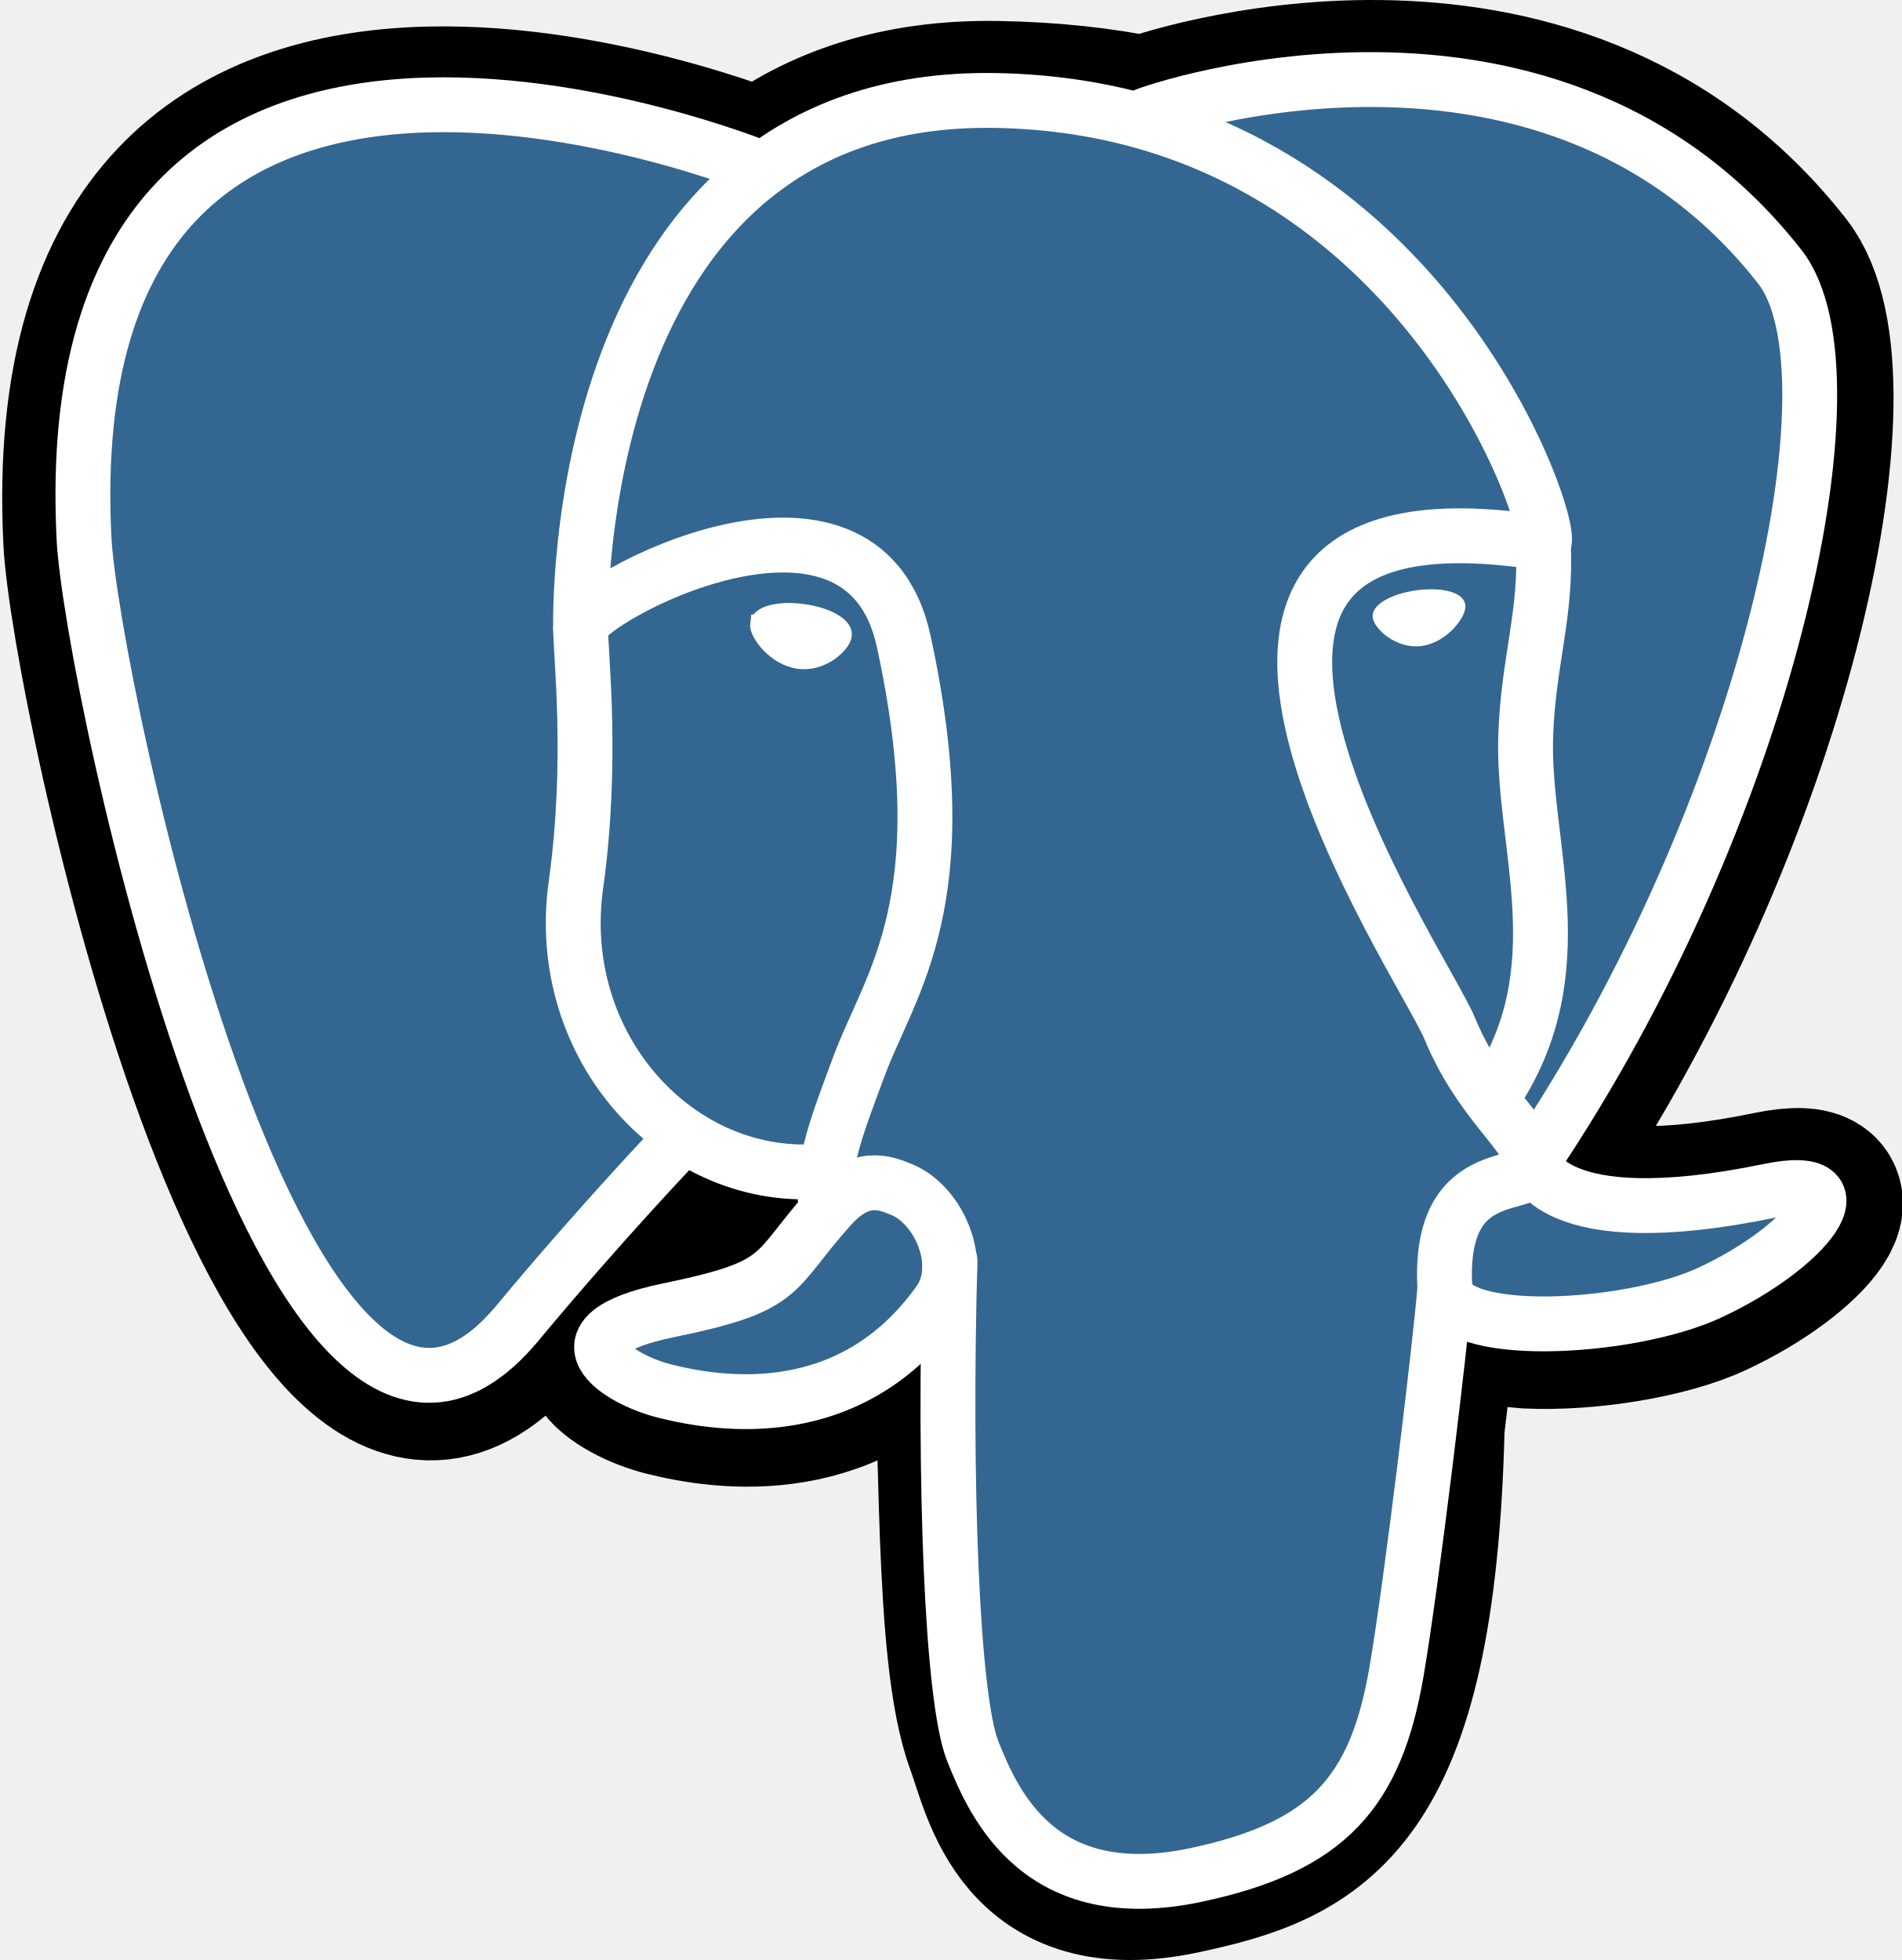
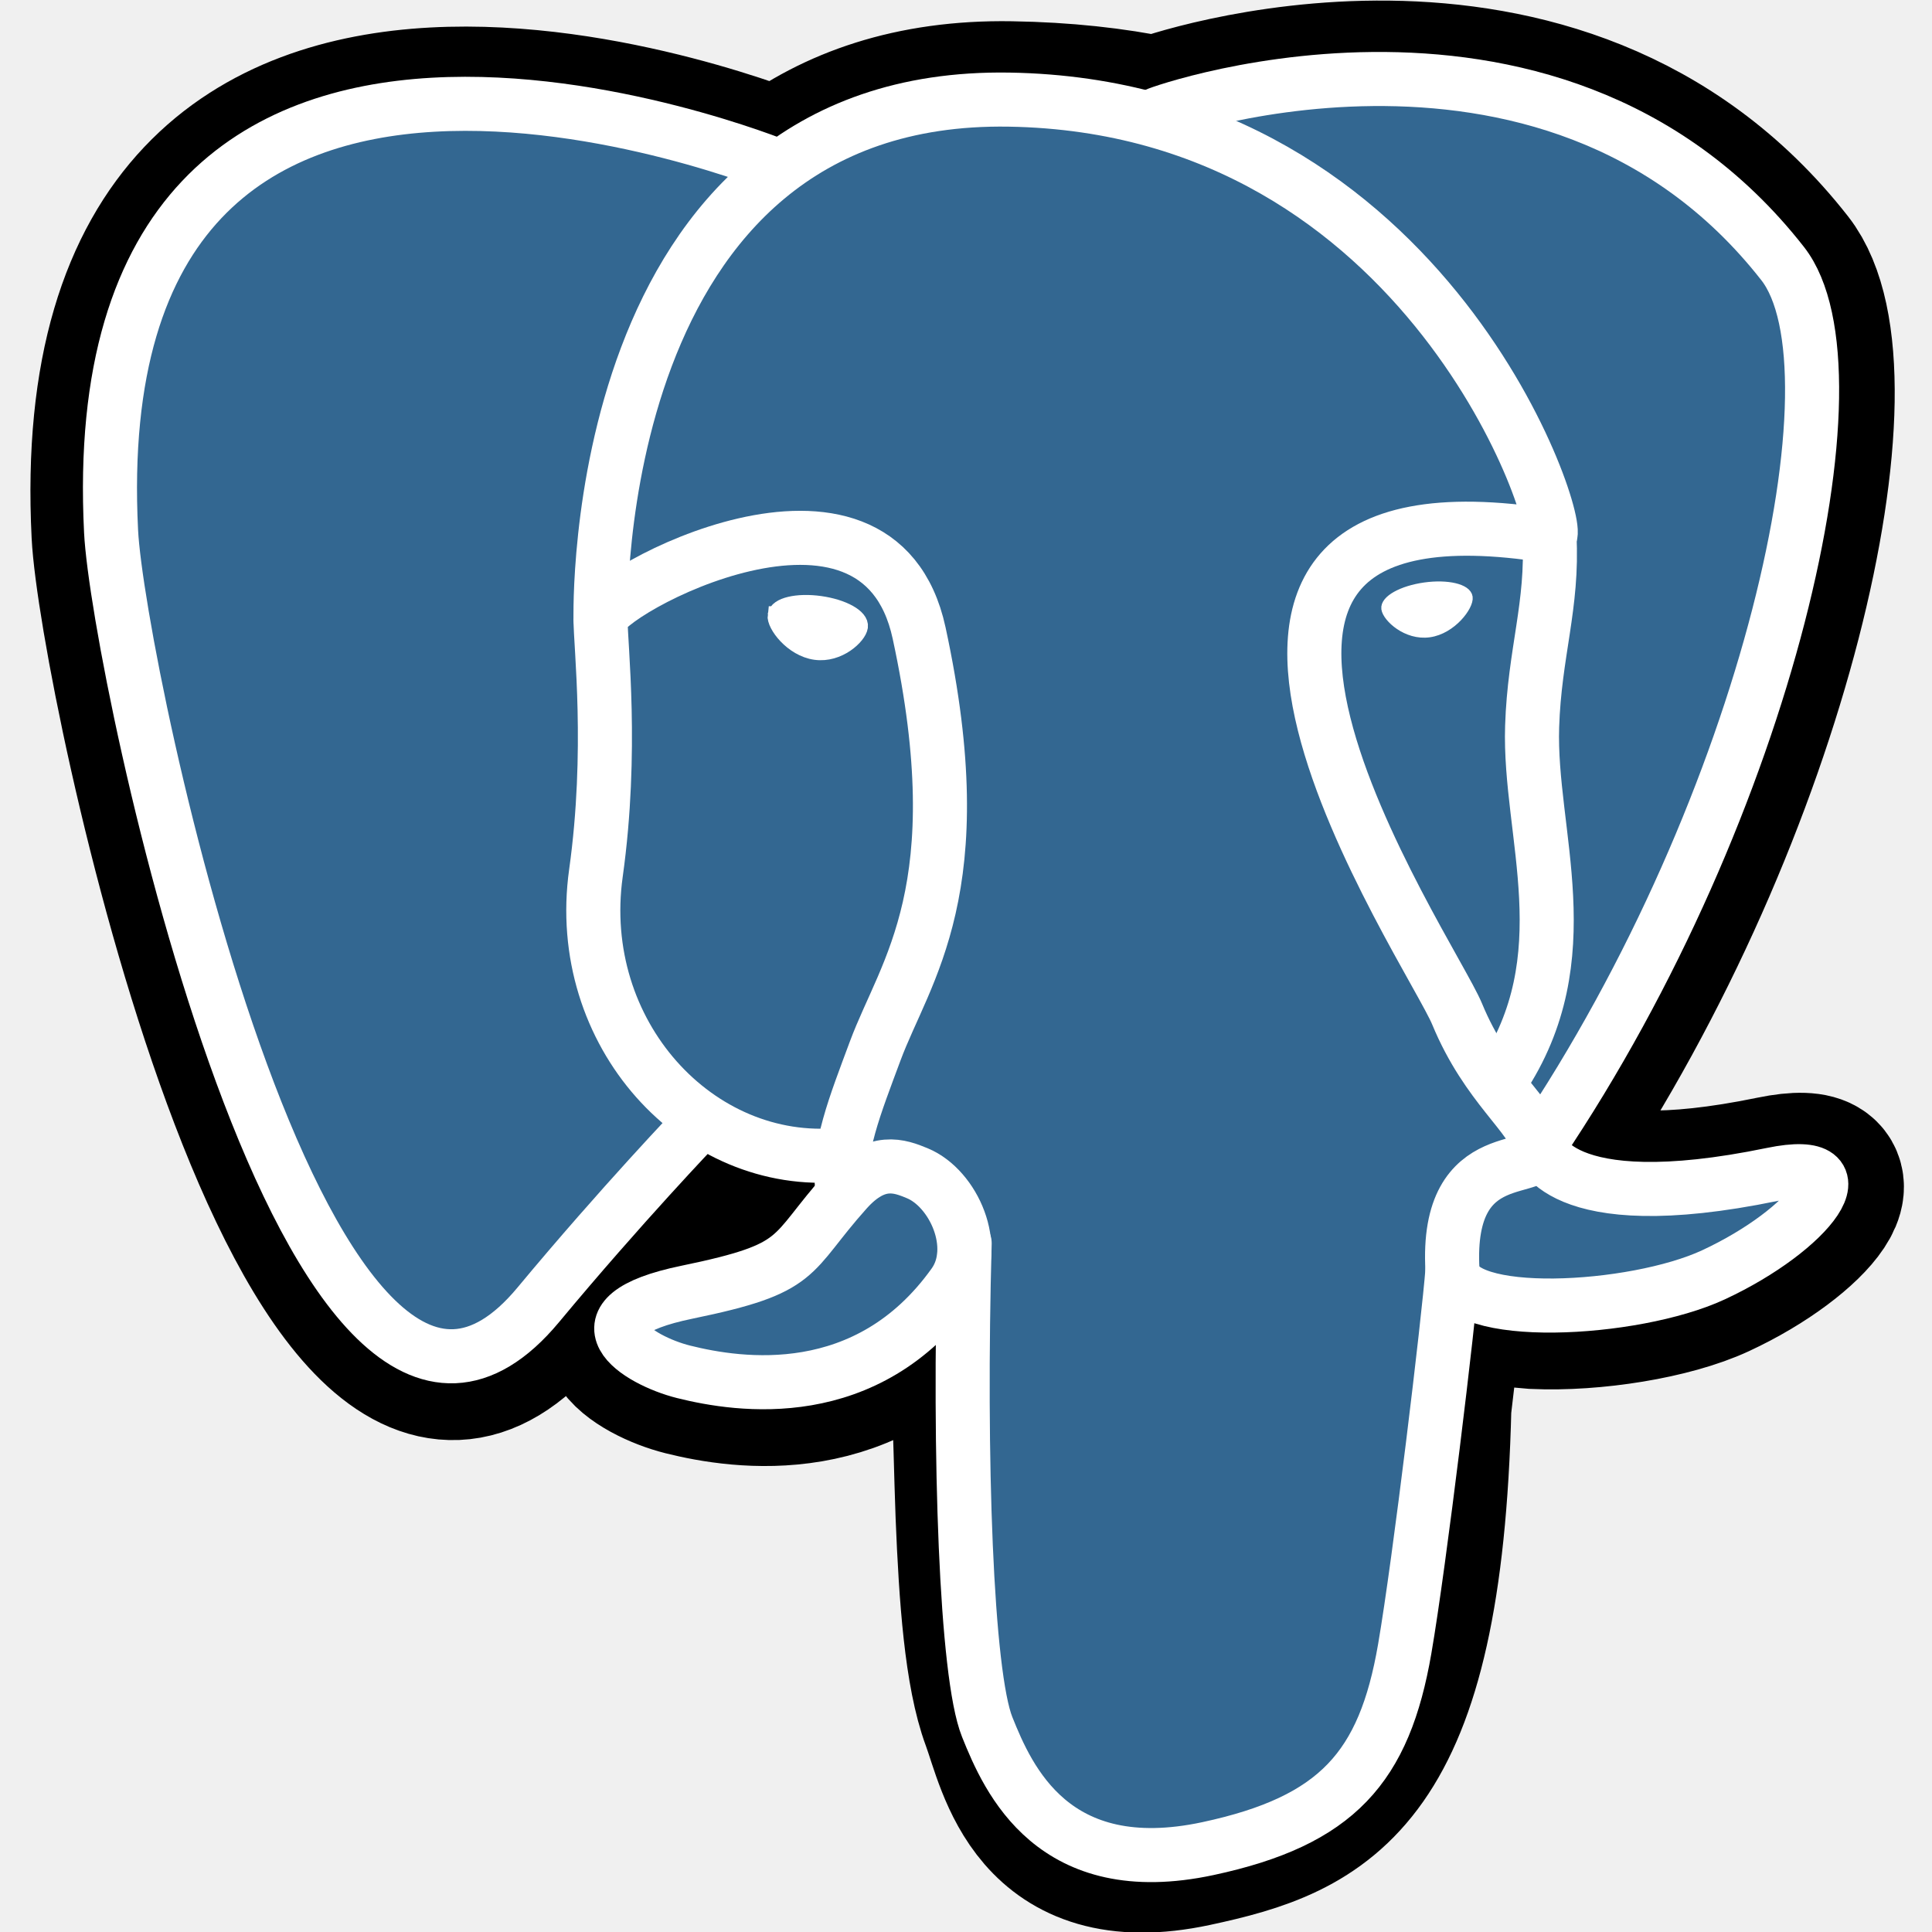
- <svg xmlns="http://www.w3.org/2000/svg" width="432.071pt" height="445.383pt" viewBox="0 0 432.071 445.383" xml:space="preserve">
-   <g id="orginal" style="fill-rule:nonzero;clip-rule:nonzero;stroke:#000000;stroke-miterlimit:4;">
+ <svg xmlns="http://www.w3.org/2000/svg" viewBox="0 0 445.383 445.383" xml:space="preserve" version="1.1" id="svg28">
+   <defs id="defs32" />
+   <g id="g275" transform="translate(6.514133,0.1336815)">
+     <g id="orginal" style="clip-rule:nonzero;fill-rule:nonzero;stroke:#000000;stroke-miterlimit:4">
	</g>
-   <g id="Layer_x0020_3" style="fill-rule:nonzero;clip-rule:nonzero;fill:none;stroke:#FFFFFF;stroke-width:12.465;stroke-linecap:round;stroke-linejoin:round;stroke-miterlimit:4;">
-     <path style="fill:#000000;stroke:#000000;stroke-width:37.395;stroke-linecap:butt;stroke-linejoin:miter;" d="M323.205,324.227c2.833-23.601,1.984-27.062,19.563-23.239l4.463,0.392c13.517,0.615,31.199-2.174,41.587-7c22.362-10.376,35.622-27.7,13.572-23.148c-50.297,10.376-53.755-6.655-53.755-6.655c53.111-78.803,75.313-178.836,56.149-203.322    C352.514-5.534,262.036,26.049,260.522,26.869l-0.482,0.089c-9.938-2.062-21.06-3.294-33.554-3.496c-22.761-0.374-40.032,5.967-53.133,15.904c0,0-161.408-66.498-153.899,83.628c1.597,31.936,45.777,241.655,98.47,178.31    c19.259-23.163,37.871-42.748,37.871-42.748c9.242,6.14,20.307,9.272,31.912,8.147l0.897-0.765c-0.281,2.876-0.157,5.689,0.359,9.019c-13.572,15.167-9.584,17.83-36.723,23.416c-27.457,5.659-11.326,15.734-0.797,18.367c12.768,3.193,42.305,7.716,62.268-20.224    l-0.795,3.188c5.325,4.26,4.965,30.619,5.72,49.452c0.756,18.834,2.017,36.409,5.856,46.771c3.839,10.36,8.369,37.05,44.036,29.406c29.809-6.388,52.6-15.582,54.677-101.107" />
-     <path style="fill:#336791;stroke:none;" d="M402.395,271.23c-50.302,10.376-53.76-6.655-53.76-6.655c53.111-78.808,75.313-178.843,56.153-203.326c-52.27-66.785-142.752-35.2-144.262-34.38l-0.486,0.087c-9.938-2.063-21.06-3.292-33.56-3.496c-22.761-0.373-40.026,5.967-53.127,15.902    c0,0-161.411-66.495-153.904,83.63c1.597,31.938,45.776,241.657,98.471,178.312c19.26-23.163,37.869-42.748,37.869-42.748c9.243,6.14,20.308,9.272,31.908,8.147l0.901-0.765c-0.28,2.876-0.152,5.689,0.361,9.019c-13.575,15.167-9.586,17.83-36.723,23.416    c-27.459,5.659-11.328,15.734-0.796,18.367c12.768,3.193,42.307,7.716,62.266-20.224l-0.796,3.188c5.319,4.26,9.054,27.711,8.428,48.969c-0.626,21.259-1.044,35.854,3.147,47.254c4.191,11.4,8.368,37.05,44.042,29.406c29.809-6.388,45.256-22.942,47.405-50.555    c1.525-19.631,4.976-16.729,5.194-34.28l2.768-8.309c3.192-26.611,0.507-35.196,18.872-31.203l4.463,0.392c13.517,0.615,31.208-2.174,41.591-7c22.358-10.376,35.618-27.7,13.573-23.148z" />
-     <path d="M215.866,286.484c-1.385,49.516,0.348,99.377,5.193,111.495c4.848,12.118,15.223,35.688,50.9,28.045c29.806-6.39,40.651-18.756,45.357-46.051c3.466-20.082,10.148-75.854,11.005-87.281" />
-     <path d="M173.104,38.256c0,0-161.521-66.016-154.012,84.109c1.597,31.938,45.779,241.664,98.473,178.316c19.256-23.166,36.671-41.335,36.671-41.335" />
-     <path d="M260.349,26.207c-5.591,1.753,89.848-34.889,144.087,34.417c19.159,24.484-3.043,124.519-56.153,203.329" />
-     <path style="stroke-linejoin:bevel;" d="M348.282,263.953c0,0,3.461,17.036,53.764,6.653c22.04-4.552,8.776,12.774-13.577,23.155c-18.345,8.514-59.474,10.696-60.146-1.069c-1.729-30.355,21.647-21.133,19.96-28.739c-1.525-6.85-11.979-13.573-18.894-30.338    c-6.037-14.633-82.796-126.849,21.287-110.183c3.813-0.789-27.146-99.002-124.553-100.599c-97.385-1.597-94.19,119.762-94.19,119.762" />
-     <path d="M188.604,274.334c-13.577,15.166-9.584,17.829-36.723,23.417c-27.459,5.66-11.326,15.733-0.797,18.365c12.768,3.195,42.307,7.718,62.266-20.229c6.078-8.509-0.036-22.086-8.385-25.547c-4.034-1.671-9.428-3.765-16.361,3.994z" />
-     <path d="M187.715,274.069c-1.368-8.917,2.93-19.528,7.536-31.942c6.922-18.626,22.893-37.255,10.117-96.339c-9.523-44.029-73.396-9.163-73.436-3.193c-0.039,5.968,2.889,30.26-1.067,58.548c-5.162,36.913,23.488,68.132,56.479,64.938" />
-     <path style="fill:#FFFFFF;stroke-width:4.155;stroke-linecap:butt;stroke-linejoin:miter;" d="M172.517,141.7c-0.288,2.039,3.733,7.48,8.976,8.207c5.234,0.73,9.714-3.522,9.998-5.559c0.284-2.039-3.732-4.285-8.977-5.015c-5.237-0.731-9.719,0.333-9.996,2.367z" />
-     <path style="fill:#FFFFFF;stroke-width:2.078;stroke-linecap:butt;stroke-linejoin:miter;" d="M331.941,137.543c0.284,2.039-3.732,7.48-8.976,8.207c-5.238,0.73-9.718-3.522-10.005-5.559c-0.277-2.039,3.74-4.285,8.979-5.015c5.239-0.73,9.718,0.333,10.002,2.368z" />
-     <path d="M350.676,123.432c0.863,15.994-3.445,26.888-3.988,43.914c-0.804,24.748,11.799,53.074-7.191,81.435" />
-     <path style="stroke-width:3;" d="M0,60.232" />
+     <g id="Layer_x0020_3" style="clip-rule:nonzero;fill:none;fill-rule:nonzero;stroke:#ffffff;stroke-width:12.465;stroke-linecap:round;stroke-linejoin:round;stroke-miterlimit:4">
+       <path style="fill:#000000;stroke:#000000;stroke-width:37.395;stroke-linecap:butt;stroke-linejoin:miter" d="m 323.205,324.227 c 2.833,-23.601 1.984,-27.062 19.563,-23.239 l 4.463,0.392 c 13.517,0.615 31.199,-2.174 41.587,-7 22.362,-10.376 35.622,-27.7 13.572,-23.148 -50.297,10.376 -53.755,-6.655 -53.755,-6.655 C 401.746,185.774 423.948,85.741 404.784,61.255 352.514,-5.534 262.036,26.049 260.522,26.869 l -0.482,0.089 c -9.938,-2.062 -21.06,-3.294 -33.554,-3.496 -22.761,-0.374 -40.032,5.967 -53.133,15.904 0,0 -161.408,-66.498 -153.899,83.628 1.597,31.936 45.777,241.655 98.47,178.31 19.259,-23.163 37.871,-42.748 37.871,-42.748 9.242,6.14 20.307,9.272 31.912,8.147 l 0.897,-0.765 c -0.281,2.876 -0.157,5.689 0.359,9.019 -13.572,15.167 -9.584,17.83 -36.723,23.416 -27.457,5.659 -11.326,15.734 -0.797,18.367 12.768,3.193 42.305,7.716 62.268,-20.224 l -0.795,3.188 c 5.325,4.26 4.965,30.619 5.72,49.452 0.756,18.834 2.017,36.409 5.856,46.771 3.839,10.36 8.369,37.05 44.036,29.406 29.809,-6.388 52.6,-15.582 54.677,-101.107" id="path3" />
+       <path style="fill:#336791;stroke:none" d="m 402.395,271.23 c -50.302,10.376 -53.76,-6.655 -53.76,-6.655 53.111,-78.808 75.313,-178.843 56.153,-203.326 -52.27,-66.785 -142.752,-35.2 -144.262,-34.38 l -0.486,0.087 c -9.938,-2.063 -21.06,-3.292 -33.56,-3.496 -22.761,-0.373 -40.026,5.967 -53.127,15.902 0,0 -161.411,-66.495 -153.904,83.63 1.597,31.938 45.776,241.657 98.471,178.312 19.26,-23.163 37.869,-42.748 37.869,-42.748 9.243,6.14 20.308,9.272 31.908,8.147 l 0.901,-0.765 c -0.28,2.876 -0.152,5.689 0.361,9.019 -13.575,15.167 -9.586,17.83 -36.723,23.416 -27.459,5.659 -11.328,15.734 -0.796,18.367 12.768,3.193 42.307,7.716 62.266,-20.224 l -0.796,3.188 c 5.319,4.26 9.054,27.711 8.428,48.969 -0.626,21.259 -1.044,35.854 3.147,47.254 4.191,11.4 8.368,37.05 44.042,29.406 29.809,-6.388 45.256,-22.942 47.405,-50.555 1.525,-19.631 4.976,-16.729 5.194,-34.28 l 2.768,-8.309 c 3.192,-26.611 0.507,-35.196 18.872,-31.203 l 4.463,0.392 c 13.517,0.615 31.208,-2.174 41.591,-7 22.358,-10.376 35.618,-27.7 13.573,-23.148 z" id="path5" />
+       <path d="m 215.866,286.484 c -1.385,49.516 0.348,99.377 5.193,111.495 4.848,12.118 15.223,35.688 50.9,28.045 29.806,-6.39 40.651,-18.756 45.357,-46.051 3.466,-20.082 10.148,-75.854 11.005,-87.281" id="path7" />
+       <path d="m 173.104,38.256 c 0,0 -161.521,-66.016 -154.012,84.109 1.597,31.938 45.779,241.664 98.473,178.316 19.256,-23.166 36.671,-41.335 36.671,-41.335" id="path9" />
+       <path d="m 260.349,26.207 c -5.591,1.753 89.848,-34.889 144.087,34.417 19.159,24.484 -3.043,124.519 -56.153,203.329" id="path11" />
+       <path style="stroke-linejoin:bevel" d="m 348.282,263.953 c 0,0 3.461,17.036 53.764,6.653 22.04,-4.552 8.776,12.774 -13.577,23.155 -18.345,8.514 -59.474,10.696 -60.146,-1.069 -1.729,-30.355 21.647,-21.133 19.96,-28.739 -1.525,-6.85 -11.979,-13.573 -18.894,-30.338 -6.037,-14.633 -82.796,-126.849 21.287,-110.183 3.813,-0.789 -27.146,-99.002 -124.553,-100.599 -97.385,-1.597 -94.19,119.762 -94.19,119.762" id="path13" />
+       <path d="m 188.604,274.334 c -13.577,15.166 -9.584,17.829 -36.723,23.417 -27.459,5.66 -11.326,15.733 -0.797,18.365 12.768,3.195 42.307,7.718 62.266,-20.229 6.078,-8.509 -0.036,-22.086 -8.385,-25.547 -4.034,-1.671 -9.428,-3.765 -16.361,3.994 z" id="path15" />
+       <path d="m 187.715,274.069 c -1.368,-8.917 2.93,-19.528 7.536,-31.942 6.922,-18.626 22.893,-37.255 10.117,-96.339 -9.523,-44.029 -73.396,-9.163 -73.436,-3.193 -0.039,5.968 2.889,30.26 -1.067,58.548 -5.162,36.913 23.488,68.132 56.479,64.938" id="path17" />
+       <path style="fill:#ffffff;stroke-width:4.155;stroke-linecap:butt;stroke-linejoin:miter" d="m 172.517,141.7 c -0.288,2.039 3.733,7.48 8.976,8.207 5.234,0.73 9.714,-3.522 9.998,-5.559 0.284,-2.039 -3.732,-4.285 -8.977,-5.015 -5.237,-0.731 -9.719,0.333 -9.996,2.367 z" id="path19" />
+       <path style="fill:#ffffff;stroke-width:2.078;stroke-linecap:butt;stroke-linejoin:miter" d="m 331.941,137.543 c 0.284,2.039 -3.732,7.48 -8.976,8.207 -5.238,0.73 -9.718,-3.522 -10.005,-5.559 -0.277,-2.039 3.74,-4.285 8.979,-5.015 5.239,-0.73 9.718,0.333 10.002,2.368 z" id="path21" />
+       <path d="m 350.676,123.432 c 0.863,15.994 -3.445,26.888 -3.988,43.914 -0.804,24.748 11.799,53.074 -7.191,81.435" id="path23" />
+       <path style="stroke-width:3" d="M 0,60.232" id="path25" />
+     </g>
  </g>
</svg>
